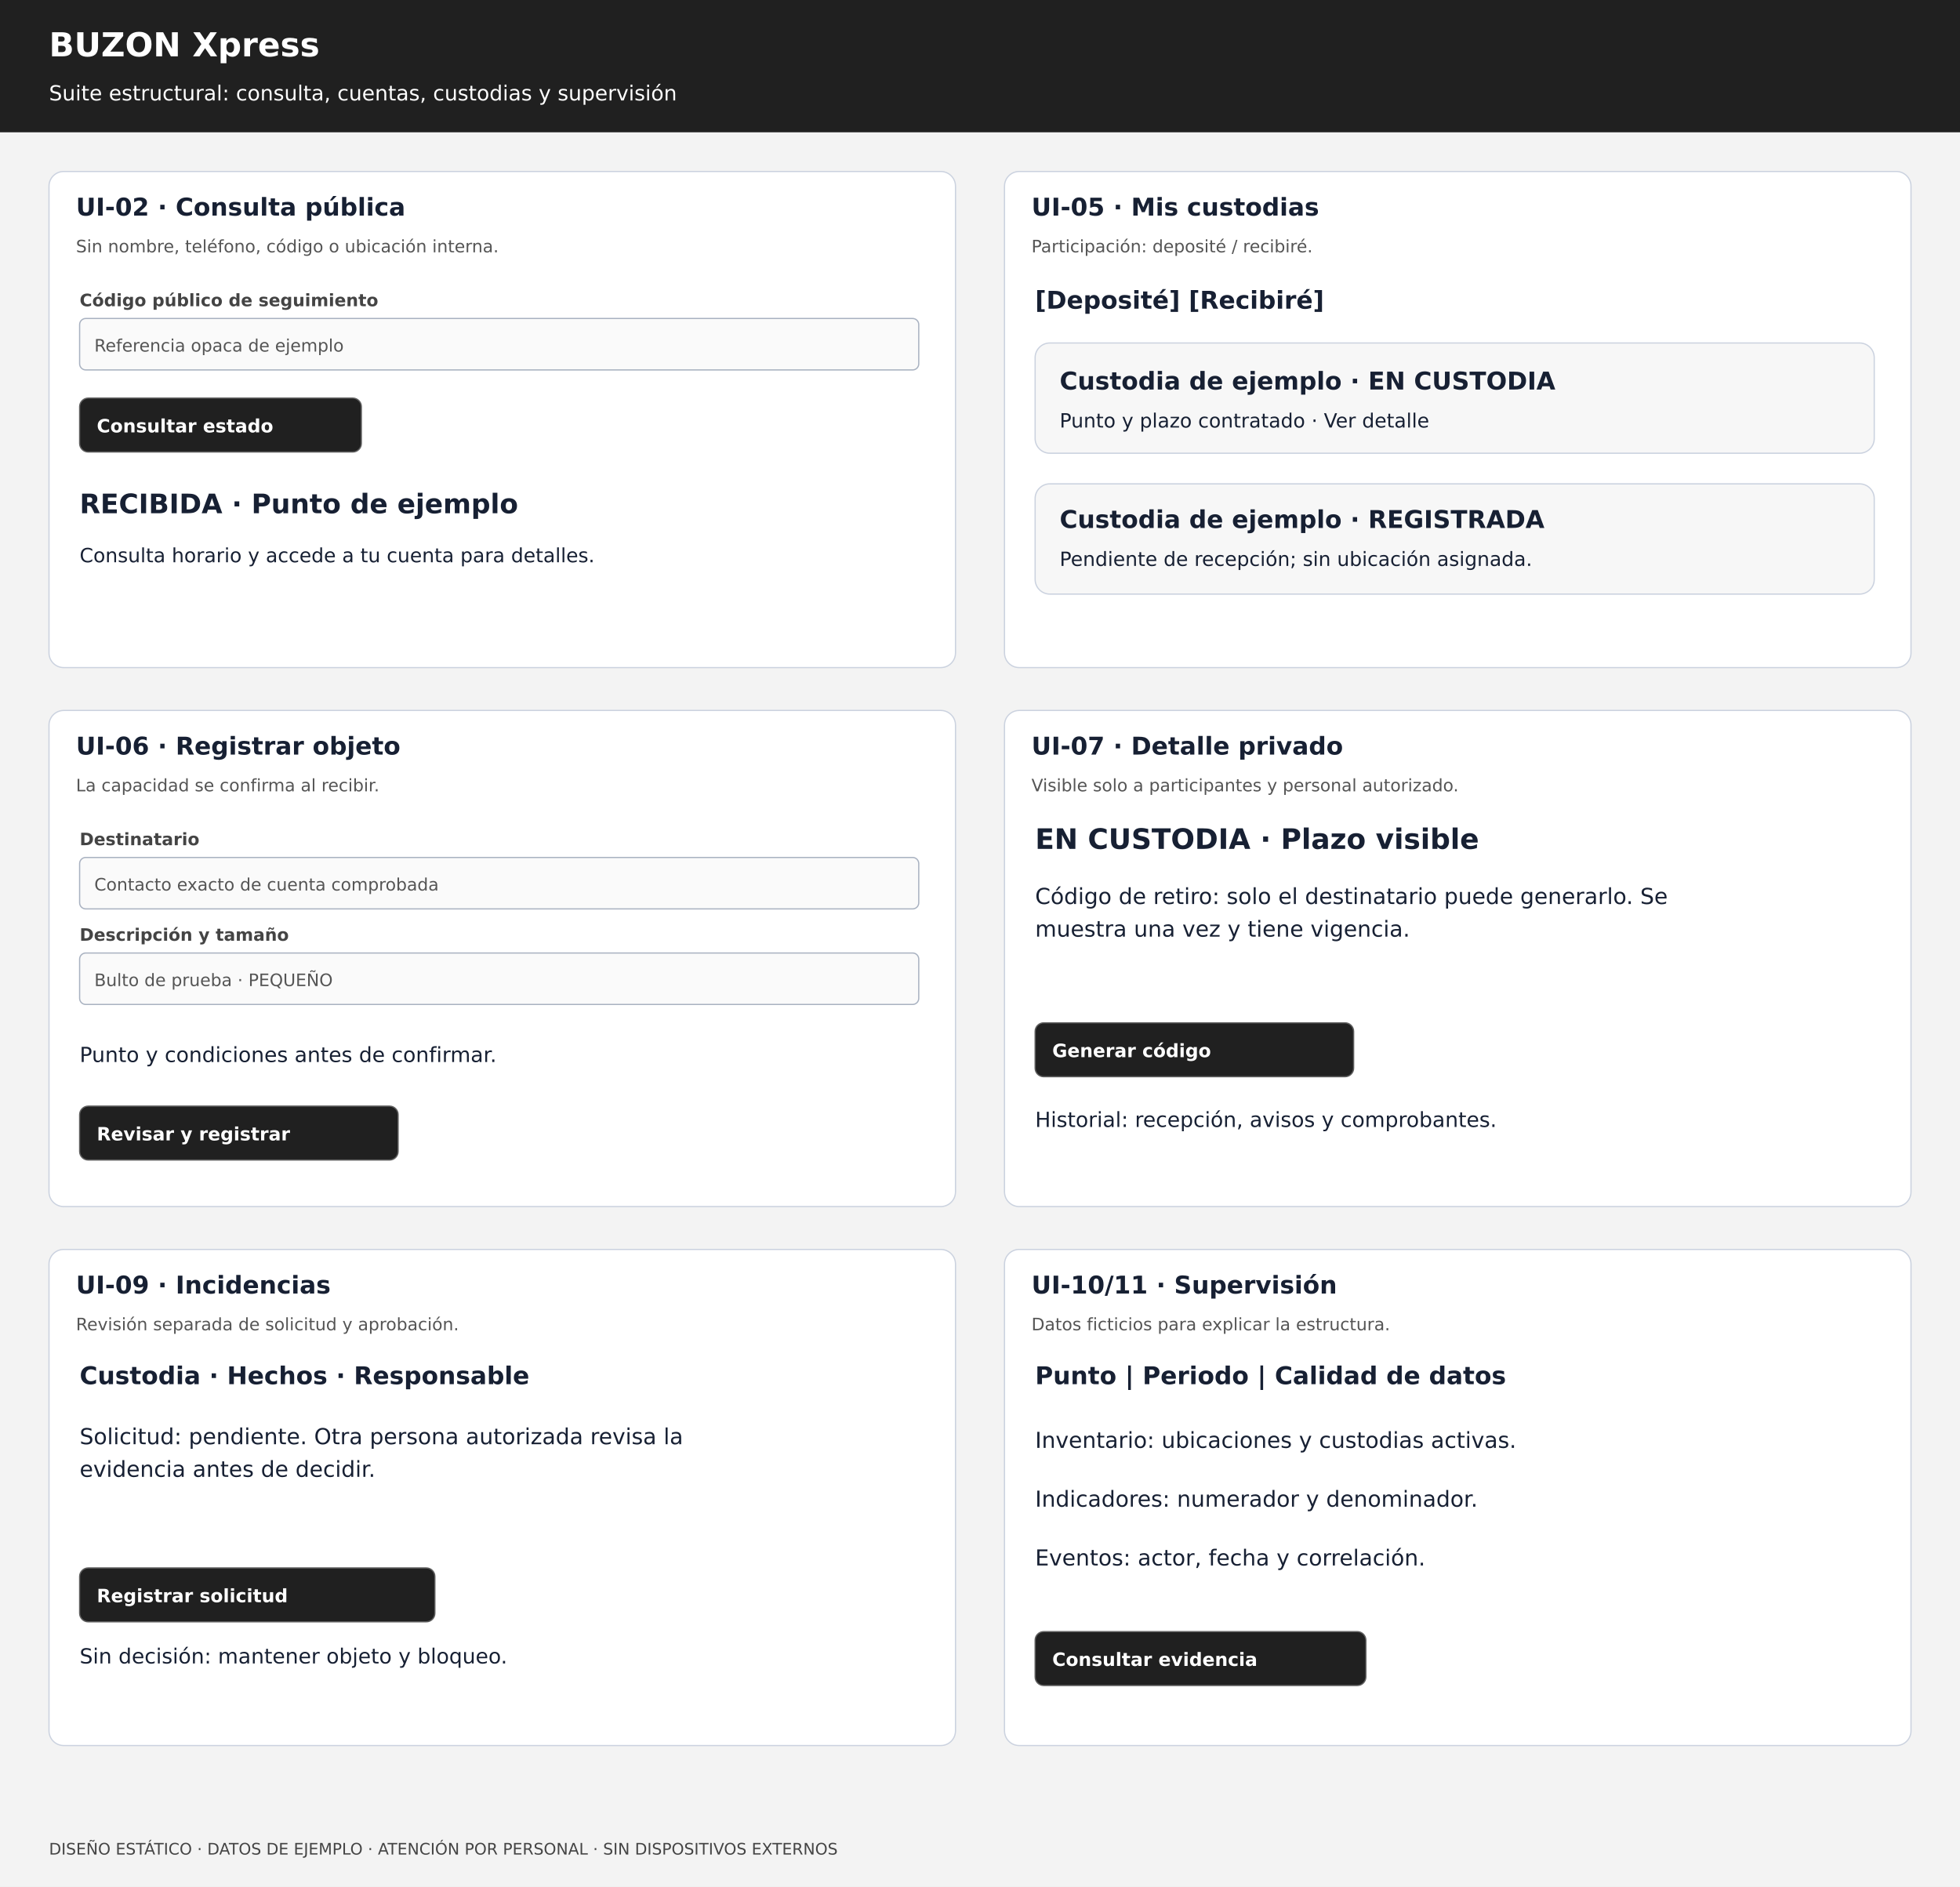
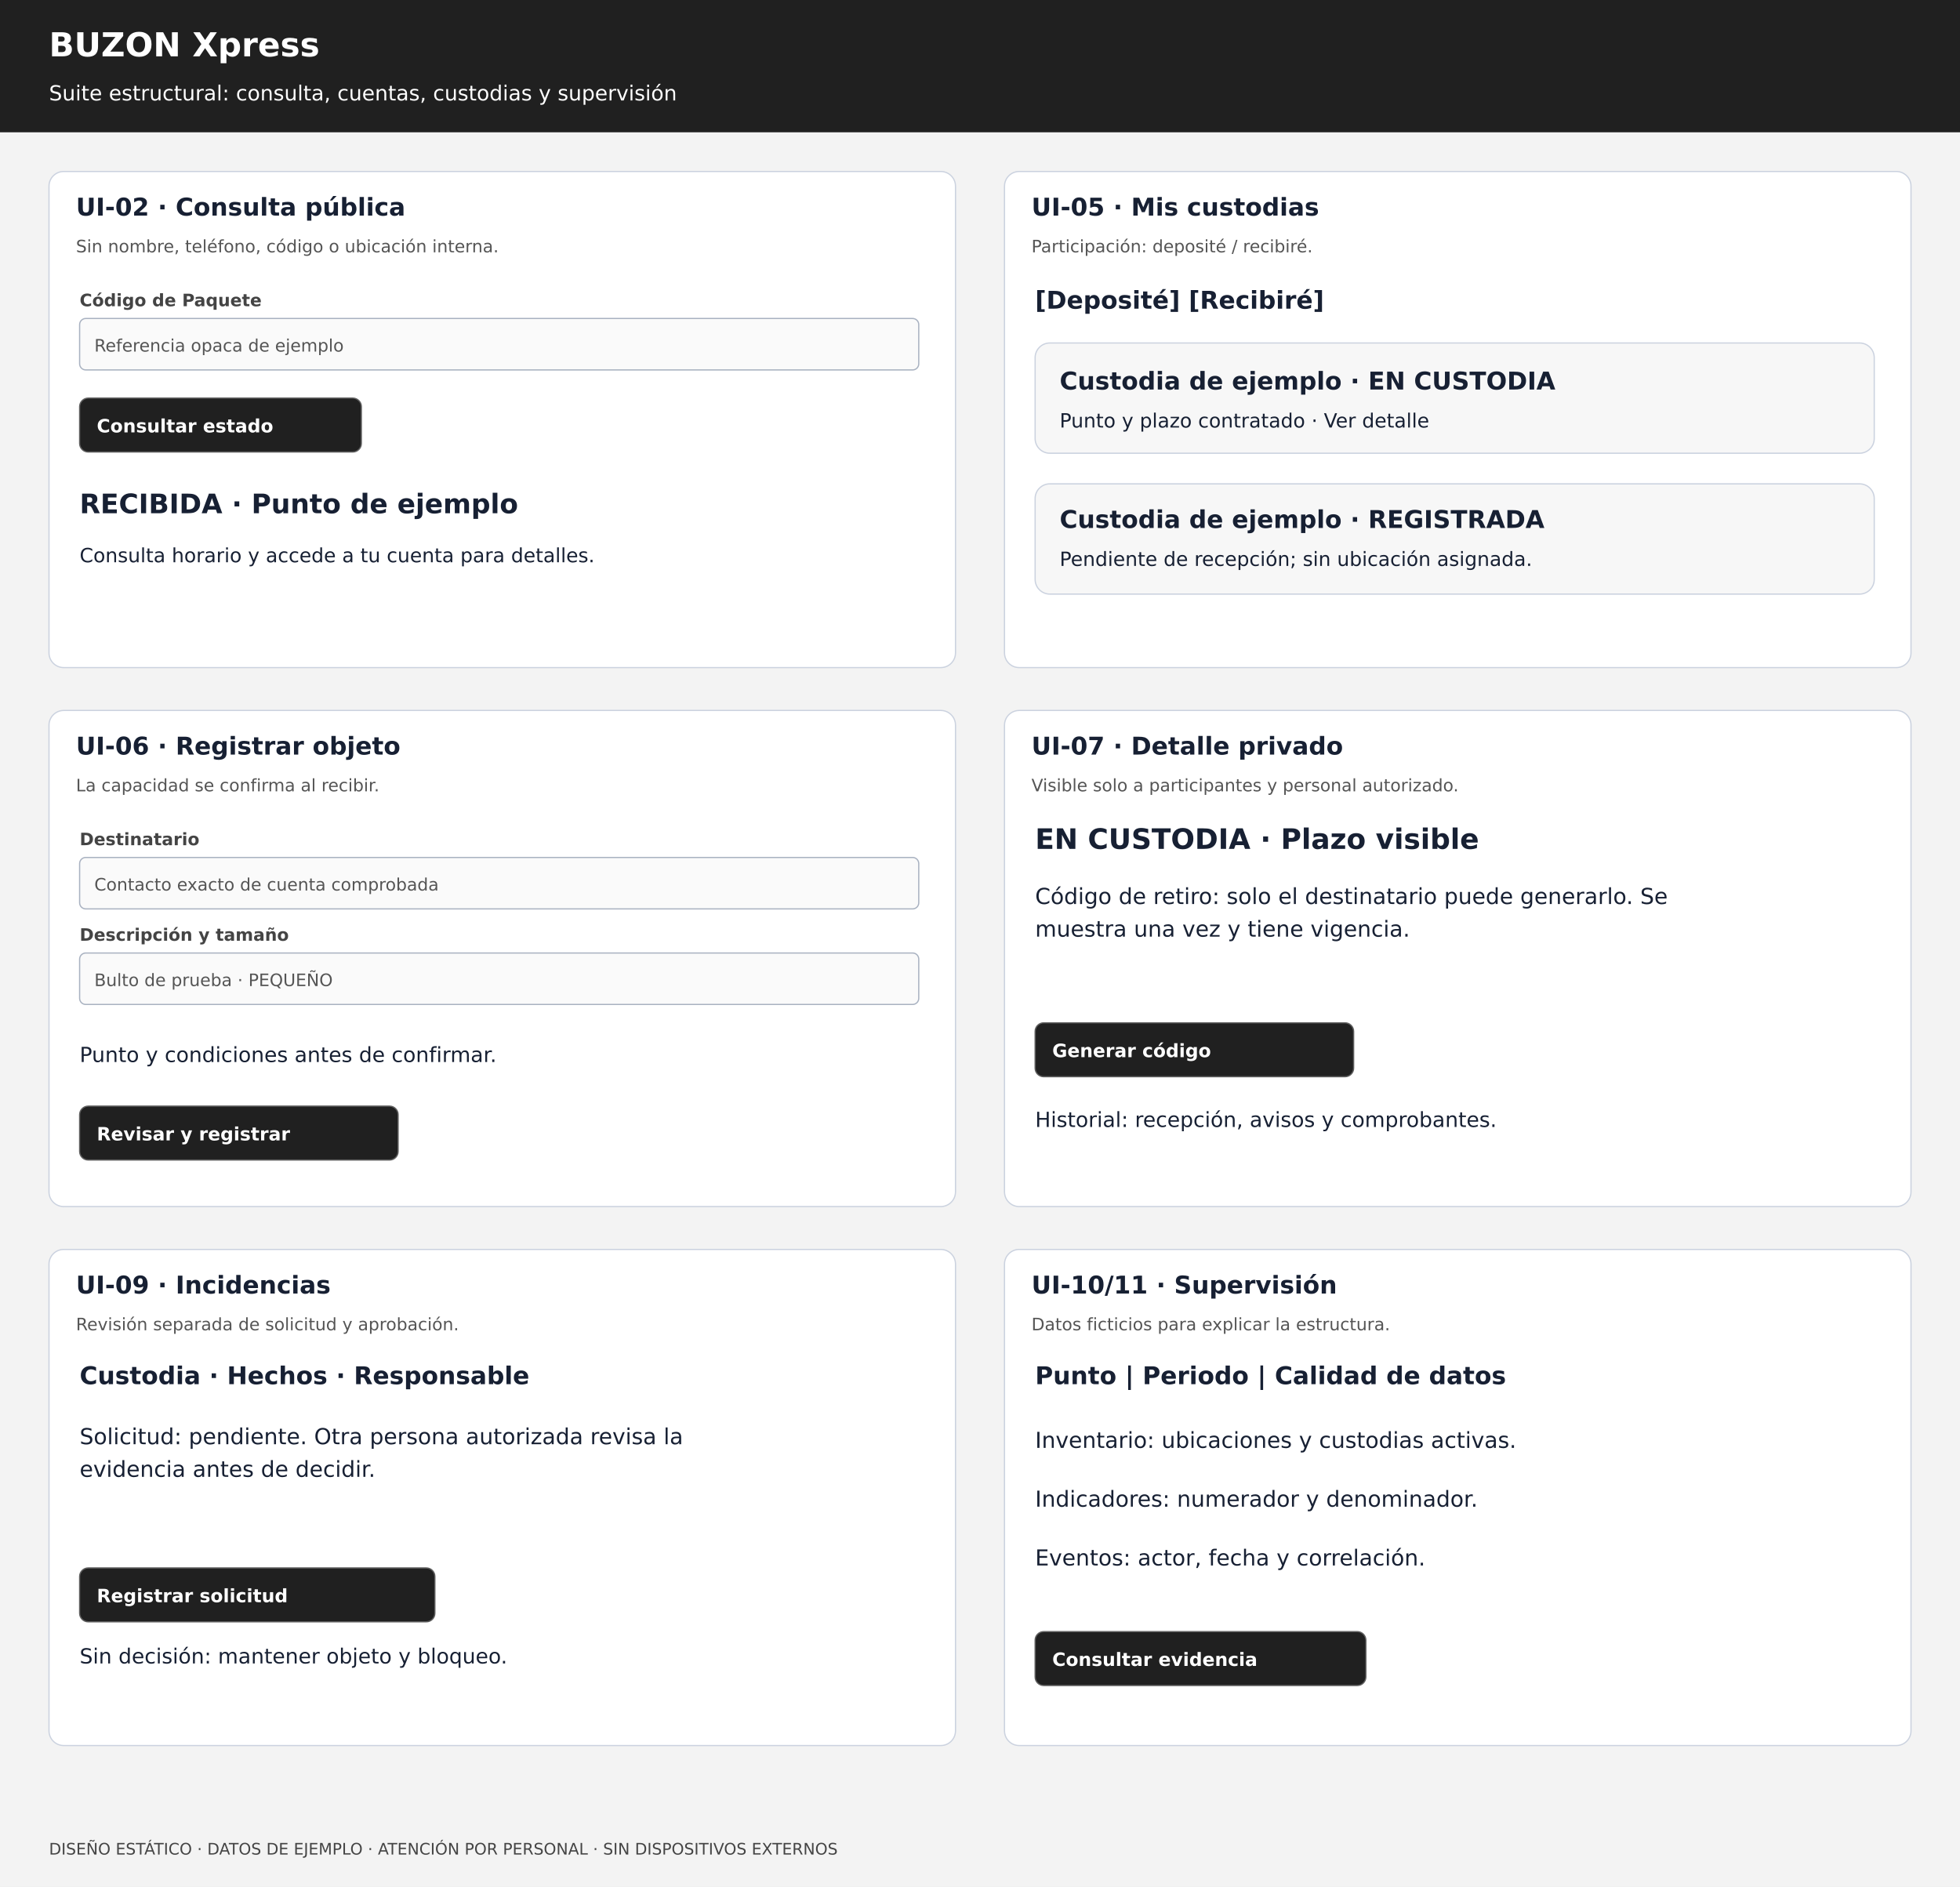
<svg xmlns="http://www.w3.org/2000/svg" width="1600" height="1540" viewBox="0 0 1600 1540" role="img">
  <style>text{font-family:DejaVu Sans,sans-serif} .bold{font-weight:700}</style>
  <rect x="0" y="0" width="1600" height="1540" rx="0" fill="#F3F3F3" stroke="none" />
  <rect x="0" y="0" width="1600" height="108" rx="0" fill="#202020" stroke="none" />
  <text x="40" y="46" font-size="27" fill="#FFFFFF" class="bold">BUZON Xpress</text>
  <text x="40" y="82" font-size="17" fill="#FFFFFF">Suite estructural: consulta, cuentas, custodias y supervisión</text>
  <text x="40" y="1514" font-size="13" fill="#444444">DISEÑO ESTÁTICO · DATOS DE EJEMPLO · ATENCIÓN POR PERSONAL · SIN DISPOSITIVOS EXTERNOS</text>
  <rect x="40" y="140" width="740" height="405" rx="12" fill="#FFFFFF" stroke="#CBD2DF" />
  <text x="62" y="176" font-size="20" fill="#172033" class="bold">UI-02 · Consulta pública</text>
  <text x="62" y="206" font-size="14" fill="#555555">Sin nombre, teléfono, código o ubicación interna.</text>
  <rect x="820" y="140" width="740" height="405" rx="12" fill="#FFFFFF" stroke="#CBD2DF" />
  <text x="842" y="176" font-size="20" fill="#172033" class="bold">UI-05 · Mis custodias</text>
  <text x="842" y="206" font-size="14" fill="#555555">Participación: deposité / recibiré.</text>
  <rect x="40" y="580" width="740" height="405" rx="12" fill="#FFFFFF" stroke="#CBD2DF" />
  <text x="62" y="616" font-size="20" fill="#172033" class="bold">UI-06 · Registrar objeto</text>
  <text x="62" y="646" font-size="14" fill="#555555">La capacidad se confirma al recibir.</text>
  <rect x="820" y="580" width="740" height="405" rx="12" fill="#FFFFFF" stroke="#CBD2DF" />
  <text x="842" y="616" font-size="20" fill="#172033" class="bold">UI-07 · Detalle privado</text>
  <text x="842" y="646" font-size="14" fill="#555555">Visible solo a participantes y personal autorizado.</text>
  <rect x="40" y="1020" width="740" height="405" rx="12" fill="#FFFFFF" stroke="#CBD2DF" />
  <text x="62" y="1056" font-size="20" fill="#172033" class="bold">UI-09 · Incidencias</text>
  <text x="62" y="1086" font-size="14" fill="#555555">Revisión separada de solicitud y aprobación.</text>
  <rect x="820" y="1020" width="740" height="405" rx="12" fill="#FFFFFF" stroke="#CBD2DF" />
  <text x="842" y="1056" font-size="20" fill="#172033" class="bold">UI-10/11 · Supervisión</text>
  <text x="842" y="1086" font-size="14" fill="#555555">Datos ficticios para explicar la estructura.</text>
-   <text x="65" y="250" font-size="14" fill="#444444" class="bold">Código público de seguimiento</text>
+   <text x="65" y="250" font-size="14" fill="#444444" class="bold">Código de Paquete</text>
  <rect x="65" y="260" width="685" height="42" rx="5" fill="#FAFAFA" stroke="#A9B2C1" />
  <text x="77" y="287" font-size="14" fill="#555555">Referencia opaca de ejemplo</text>
  <rect x="65" y="325" width="230" height="44" rx="7" fill="#202020" stroke="#606060" />
  <text x="79" y="353" font-size="15" fill="#FFFFFF" class="bold">Consultar estado</text>
  <text x="65" y="419" font-size="22" fill="#172033" class="bold">RECIBIDA · Punto de ejemplo</text>
  <text x="65" y="459" font-size="16" fill="#172033">Consulta horario y accede a tu cuenta para detalles.</text>
  <text x="845" y="252" font-size="20" fill="#172033" class="bold">[Deposité]             [Recibiré]</text>
  <rect x="845" y="280" width="685" height="90" rx="12" fill="#F7F7F7" stroke="#CBD2DF" />
  <text x="865" y="318" font-size="20" fill="#172033" class="bold">Custodia de ejemplo · EN CUSTODIA</text>
  <text x="865" y="349" font-size="16" fill="#172033">Punto y plazo contratado · Ver detalle</text>
  <rect x="845" y="395" width="685" height="90" rx="12" fill="#F7F7F7" stroke="#CBD2DF" />
  <text x="865" y="431" font-size="20" fill="#172033" class="bold">Custodia de ejemplo · REGISTRADA</text>
  <text x="865" y="462" font-size="16" fill="#172033">Pendiente de recepción; sin ubicación asignada.</text>
  <text x="65" y="690" font-size="14" fill="#444444" class="bold">Destinatario</text>
  <rect x="65" y="700" width="685" height="42" rx="5" fill="#FAFAFA" stroke="#A9B2C1" />
  <text x="77" y="727" font-size="14" fill="#555555">Contacto exacto de cuenta comprobada</text>
  <text x="65" y="768" font-size="14" fill="#444444" class="bold">Descripción y tamaño</text>
  <rect x="65" y="778" width="685" height="42" rx="5" fill="#FAFAFA" stroke="#A9B2C1" />
  <text x="77" y="805" font-size="14" fill="#555555">Bulto de prueba · PEQUEÑO</text>
  <text x="65" y="867" font-size="17" fill="#172033">Punto y condiciones antes de confirmar.</text>
  <rect x="65" y="903" width="260" height="44" rx="7" fill="#202020" stroke="#606060" />
  <text x="79" y="931" font-size="15" fill="#FFFFFF" class="bold">Revisar y registrar</text>
  <text x="845" y="693" font-size="23" fill="#172033" class="bold">EN CUSTODIA · Plazo visible</text>
  <text x="845" y="738" font-size="18" fill="#172033">Código de retiro: solo el destinatario puede generarlo. Se</text>
  <text x="845" y="764.64" font-size="18" fill="#172033">muestra una vez y tiene vigencia.</text>
  <rect x="845" y="835" width="260" height="44" rx="7" fill="#202020" stroke="#606060" />
  <text x="859" y="863" font-size="15" fill="#FFFFFF" class="bold">Generar código</text>
  <text x="845" y="920" font-size="17" fill="#172033">Historial: recepción, avisos y comprobantes.</text>
  <text x="65" y="1130" font-size="20" fill="#172033" class="bold">Custodia · Hechos · Responsable</text>
  <text x="65" y="1179" font-size="18" fill="#172033">Solicitud: pendiente. Otra persona autorizada revisa la</text>
  <text x="65" y="1205.64" font-size="18" fill="#172033">evidencia antes de decidir.</text>
  <rect x="65" y="1280" width="290" height="44" rx="7" fill="#202020" stroke="#606060" />
  <text x="79" y="1308" font-size="15" fill="#FFFFFF" class="bold">Registrar solicitud</text>
  <text x="65" y="1358" font-size="17" fill="#172033">Sin decisión: mantener objeto y bloqueo.</text>
  <text x="845" y="1130" font-size="20" fill="#172033" class="bold">Punto | Periodo | Calidad de datos</text>
  <text x="845" y="1182" font-size="18" fill="#172033">Inventario: ubicaciones y custodias activas.</text>
  <text x="845" y="1230" font-size="18" fill="#172033">Indicadores: numerador y denominador.</text>
  <text x="845" y="1278" font-size="18" fill="#172033">Eventos: actor, fecha y correlación.</text>
  <rect x="845" y="1332" width="270" height="44" rx="7" fill="#202020" stroke="#606060" />
  <text x="859" y="1360" font-size="15" fill="#FFFFFF" class="bold">Consultar evidencia</text>
</svg>
